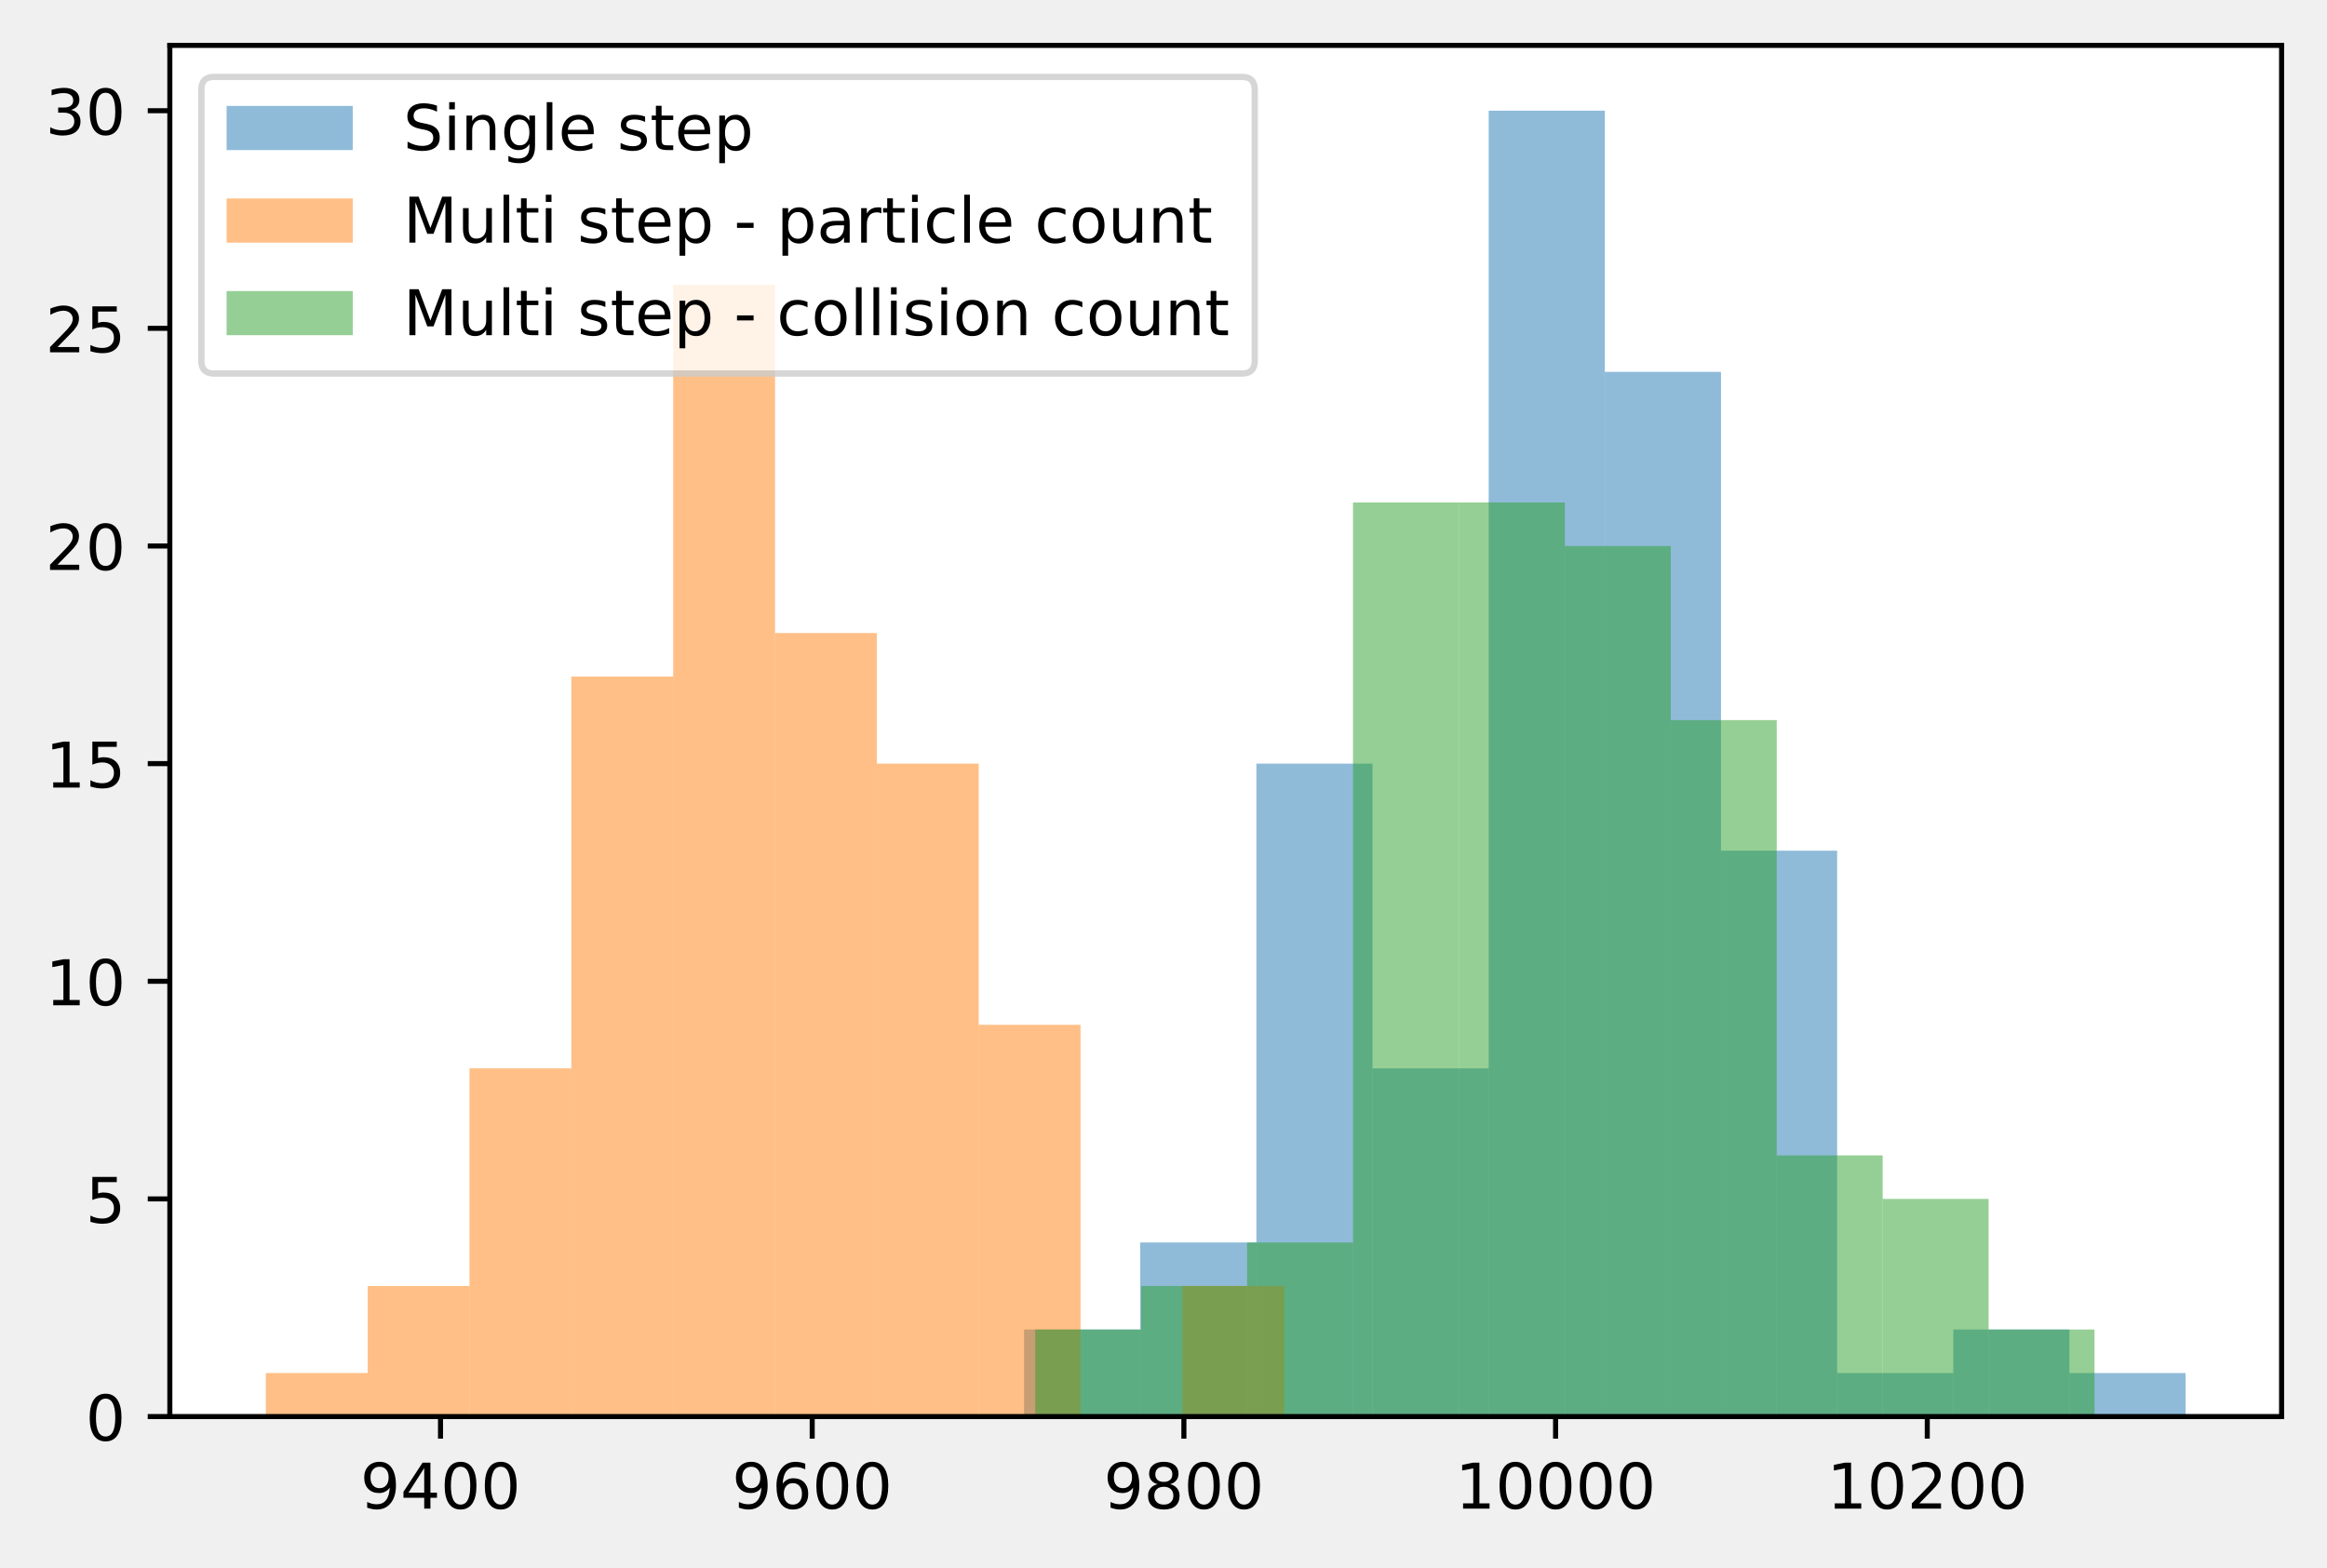
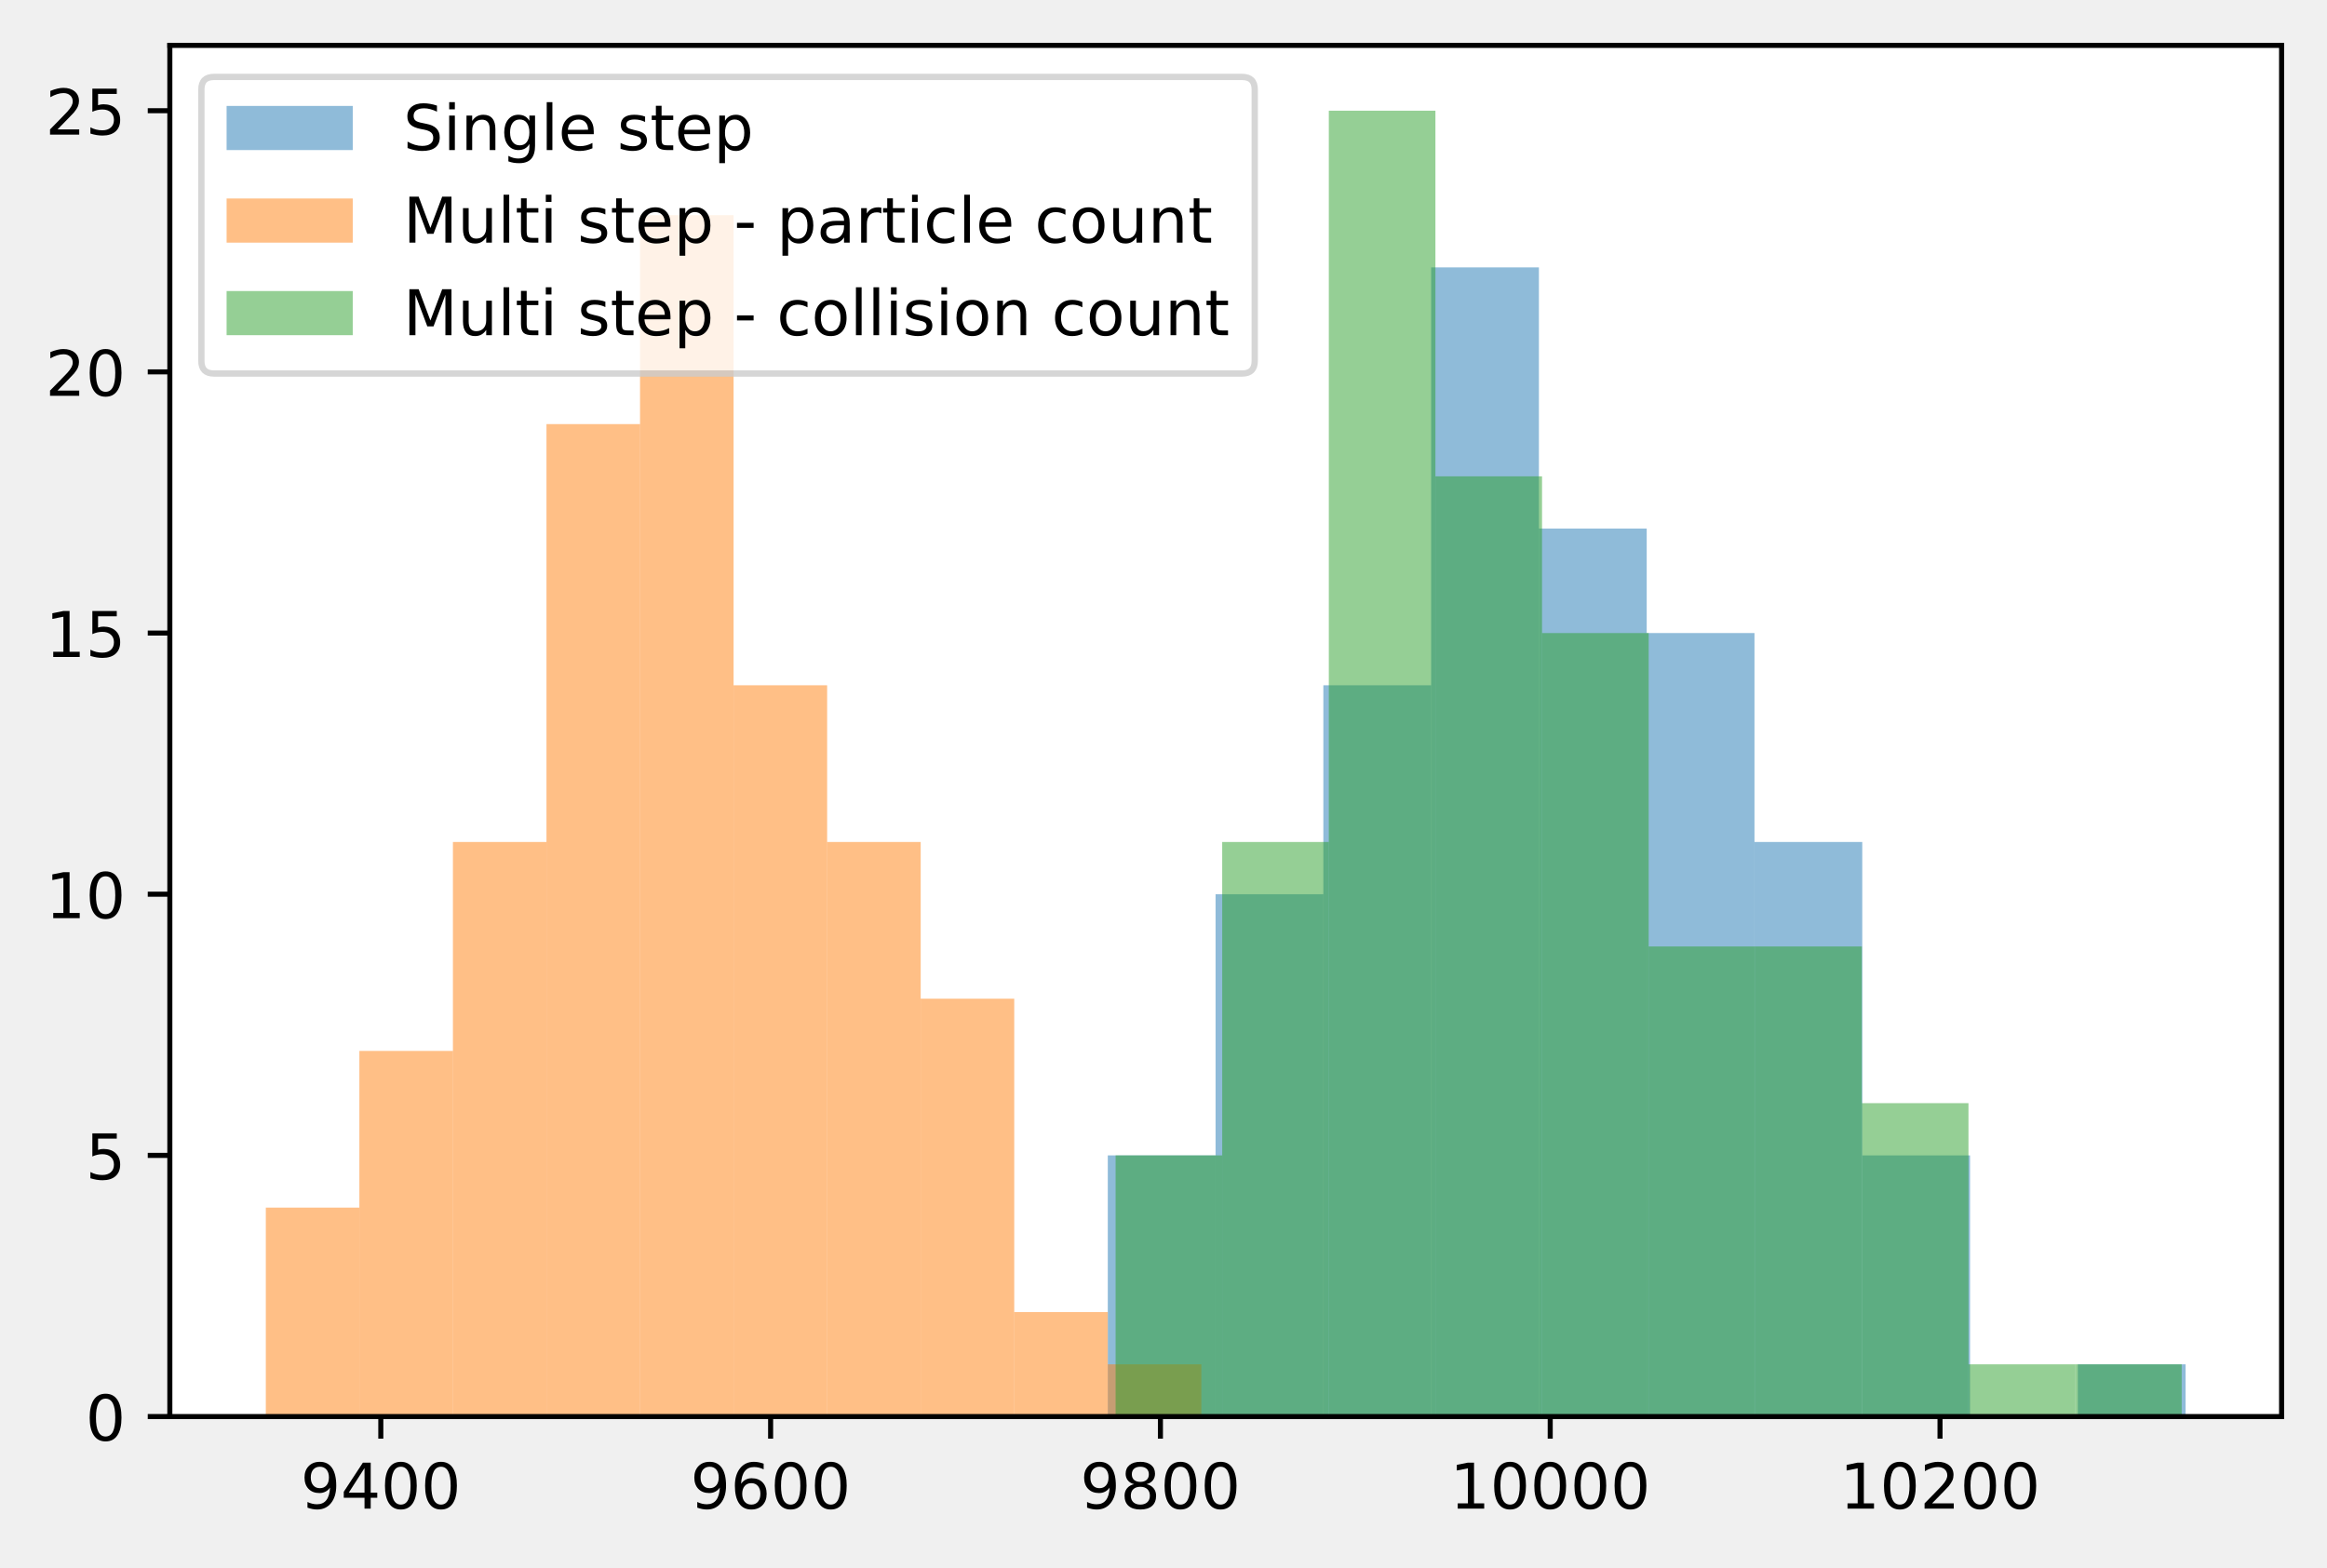
<svg xmlns="http://www.w3.org/2000/svg" xmlns:xlink="http://www.w3.org/1999/xlink" height="248.518pt" version="1.1" viewBox="0 0 368.925 248.518" width="368.925pt">
  <defs>
    <style type="text/css">

*{stroke-linecap:butt;stroke-linejoin:round;}

  </style>
  </defs>
  <g id="figure_1">
    <g id="patch_1">
      <path d="M -0 248.518   L 368.925 248.518   L 368.925 0   L -0 0   z  " style="fill:none;" />
    </g>
    <g id="axes_1">
      <g id="patch_2">
        <path d="M 26.925 224.64   L 361.725 224.64   L 361.725 7.2   L 26.925 7.2   z  " style="fill:#ffffff;" />
      </g>
      <g id="patch_3">
-         <path clip-path="url(#p0b5d4ca28a)" d="M 162.357 224.64   L 180.772 224.64   L 180.772 210.834   L 162.357 210.834   z  " style="fill:#1f77b4;opacity:0.5;" />
+         <path clip-path="url(#p680eda0d95)" d="M 175.631 224.64   L 192.718 224.64   L 192.718 183.223   L 175.631 183.223   z  " style="fill:#1f77b4;opacity:0.5;" />
      </g>
      <g id="patch_4">
-         <path clip-path="url(#p0b5d4ca28a)" d="M 180.772 224.64   L 199.187 224.64   L 199.187 197.029   L 180.772 197.029   z  " style="fill:#1f77b4;opacity:0.5;" />
+         <path clip-path="url(#p680eda0d95)" d="M 192.718 224.64   L 209.806 224.64   L 209.806 141.806   L 192.718 141.806   z  " style="fill:#1f77b4;opacity:0.5;" />
      </g>
      <g id="patch_5">
-         <path clip-path="url(#p0b5d4ca28a)" d="M 199.187 224.64   L 217.602 224.64   L 217.602 121.097   L 199.187 121.097   z  " style="fill:#1f77b4;opacity:0.5;" />
+         <path clip-path="url(#p680eda0d95)" d="M 209.806 224.64   L 226.893 224.64   L 226.893 108.672   L 209.806 108.672   z  " style="fill:#1f77b4;opacity:0.5;" />
      </g>
      <g id="patch_6">
-         <path clip-path="url(#p0b5d4ca28a)" d="M 217.602 224.64   L 236.017 224.64   L 236.017 169.417   L 217.602 169.417   z  " style="fill:#1f77b4;opacity:0.5;" />
+         <path clip-path="url(#p680eda0d95)" d="M 226.893 224.64   L 243.981 224.64   L 243.981 42.405   L 226.893 42.405   z  " style="fill:#1f77b4;opacity:0.5;" />
      </g>
      <g id="patch_7">
-         <path clip-path="url(#p0b5d4ca28a)" d="M 236.017 224.64   L 254.432 224.64   L 254.432 17.554   L 236.017 17.554   z  " style="fill:#1f77b4;opacity:0.5;" />
+         <path clip-path="url(#p680eda0d95)" d="M 243.981 224.64   L 261.069 224.64   L 261.069 83.822   L 243.981 83.822   z  " style="fill:#1f77b4;opacity:0.5;" />
      </g>
      <g id="patch_8">
-         <path clip-path="url(#p0b5d4ca28a)" d="M 254.432 224.64   L 272.847 224.64   L 272.847 58.971   L 254.432 58.971   z  " style="fill:#1f77b4;opacity:0.5;" />
+         <path clip-path="url(#p680eda0d95)" d="M 261.069 224.64   L 278.156 224.64   L 278.156 100.389   L 261.069 100.389   z  " style="fill:#1f77b4;opacity:0.5;" />
      </g>
      <g id="patch_9">
-         <path clip-path="url(#p0b5d4ca28a)" d="M 272.847 224.64   L 291.262 224.64   L 291.262 134.903   L 272.847 134.903   z  " style="fill:#1f77b4;opacity:0.5;" />
+         <path clip-path="url(#p680eda0d95)" d="M 278.156 224.64   L 295.244 224.64   L 295.244 133.522   L 278.156 133.522   z  " style="fill:#1f77b4;opacity:0.5;" />
      </g>
      <g id="patch_10">
-         <path clip-path="url(#p0b5d4ca28a)" d="M 291.262 224.64   L 309.677 224.64   L 309.677 217.737   L 291.262 217.737   z  " style="fill:#1f77b4;opacity:0.5;" />
+         <path clip-path="url(#p680eda0d95)" d="M 295.244 224.64   L 312.332 224.64   L 312.332 183.223   L 295.244 183.223   z  " style="fill:#1f77b4;opacity:0.5;" />
      </g>
      <g id="patch_11">
-         <path clip-path="url(#p0b5d4ca28a)" d="M 309.677 224.64   L 328.092 224.64   L 328.092 210.834   L 309.677 210.834   z  " style="fill:#1f77b4;opacity:0.5;" />
+         <path clip-path="url(#p680eda0d95)" d="M 312.332 224.64   L 329.419 224.64   L 329.419 224.64   L 312.332 224.64   z  " style="fill:#1f77b4;opacity:0.5;" />
      </g>
      <g id="patch_12">
-         <path clip-path="url(#p0b5d4ca28a)" d="M 328.092 224.64   L 346.507 224.64   L 346.507 217.737   L 328.092 217.737   z  " style="fill:#1f77b4;opacity:0.5;" />
+         <path clip-path="url(#p680eda0d95)" d="M 329.419 224.64   L 346.507 224.64   L 346.507 216.357   L 329.419 216.357   z  " style="fill:#1f77b4;opacity:0.5;" />
      </g>
      <g id="patch_13">
-         <path clip-path="url(#p0b5d4ca28a)" d="M 42.143 224.64   L 58.289 224.64   L 58.289 217.737   L 42.143 217.737   z  " style="fill:#ff7f0e;opacity:0.5;" />
+         <path clip-path="url(#p680eda0d95)" d="M 42.143 224.64   L 56.975 224.64   L 56.975 191.506   L 42.143 191.506   z  " style="fill:#ff7f0e;opacity:0.5;" />
      </g>
      <g id="patch_14">
-         <path clip-path="url(#p0b5d4ca28a)" d="M 58.289 224.64   L 74.436 224.64   L 74.436 203.931   L 58.289 203.931   z  " style="fill:#ff7f0e;opacity:0.5;" />
+         <path clip-path="url(#p680eda0d95)" d="M 56.975 224.64   L 71.807 224.64   L 71.807 166.656   L 56.975 166.656   z  " style="fill:#ff7f0e;opacity:0.5;" />
      </g>
      <g id="patch_15">
-         <path clip-path="url(#p0b5d4ca28a)" d="M 74.436 224.64   L 90.582 224.64   L 90.582 169.417   L 74.436 169.417   z  " style="fill:#ff7f0e;opacity:0.5;" />
+         <path clip-path="url(#p680eda0d95)" d="M 71.807 224.64   L 86.639 224.64   L 86.639 133.522   L 71.807 133.522   z  " style="fill:#ff7f0e;opacity:0.5;" />
      </g>
      <g id="patch_16">
-         <path clip-path="url(#p0b5d4ca28a)" d="M 90.582 224.64   L 106.728 224.64   L 106.728 107.291   L 90.582 107.291   z  " style="fill:#ff7f0e;opacity:0.5;" />
+         <path clip-path="url(#p680eda0d95)" d="M 86.639 224.64   L 101.471 224.64   L 101.471 67.255   L 86.639 67.255   z  " style="fill:#ff7f0e;opacity:0.5;" />
      </g>
      <g id="patch_17">
-         <path clip-path="url(#p0b5d4ca28a)" d="M 106.728 224.64   L 122.875 224.64   L 122.875 45.166   L 106.728 45.166   z  " style="fill:#ff7f0e;opacity:0.5;" />
+         <path clip-path="url(#p680eda0d95)" d="M 101.471 224.64   L 116.303 224.64   L 116.303 34.121   L 101.471 34.121   z  " style="fill:#ff7f0e;opacity:0.5;" />
      </g>
      <g id="patch_18">
-         <path clip-path="url(#p0b5d4ca28a)" d="M 122.875 224.64   L 139.021 224.64   L 139.021 100.389   L 122.875 100.389   z  " style="fill:#ff7f0e;opacity:0.5;" />
+         <path clip-path="url(#p680eda0d95)" d="M 116.303 224.64   L 131.135 224.64   L 131.135 108.672   L 116.303 108.672   z  " style="fill:#ff7f0e;opacity:0.5;" />
      </g>
      <g id="patch_19">
-         <path clip-path="url(#p0b5d4ca28a)" d="M 139.021 224.64   L 155.167 224.64   L 155.167 121.097   L 139.021 121.097   z  " style="fill:#ff7f0e;opacity:0.5;" />
+         <path clip-path="url(#p680eda0d95)" d="M 131.135 224.64   L 145.967 224.64   L 145.967 133.522   L 131.135 133.522   z  " style="fill:#ff7f0e;opacity:0.5;" />
      </g>
      <g id="patch_20">
-         <path clip-path="url(#p0b5d4ca28a)" d="M 155.167 224.64   L 171.314 224.64   L 171.314 162.514   L 155.167 162.514   z  " style="fill:#ff7f0e;opacity:0.5;" />
+         <path clip-path="url(#p680eda0d95)" d="M 145.967 224.64   L 160.799 224.64   L 160.799 158.373   L 145.967 158.373   z  " style="fill:#ff7f0e;opacity:0.5;" />
      </g>
      <g id="patch_21">
-         <path clip-path="url(#p0b5d4ca28a)" d="M 171.314 224.64   L 187.46 224.64   L 187.46 224.64   L 171.314 224.64   z  " style="fill:#ff7f0e;opacity:0.5;" />
+         <path clip-path="url(#p680eda0d95)" d="M 160.799 224.64   L 175.631 224.64   L 175.631 208.073   L 160.799 208.073   z  " style="fill:#ff7f0e;opacity:0.5;" />
      </g>
      <g id="patch_22">
-         <path clip-path="url(#p0b5d4ca28a)" d="M 187.46 224.64   L 203.606 224.64   L 203.606 203.931   L 187.46 203.931   z  " style="fill:#ff7f0e;opacity:0.5;" />
+         <path clip-path="url(#p680eda0d95)" d="M 175.631 224.64   L 190.463 224.64   L 190.463 216.357   L 175.631 216.357   z  " style="fill:#ff7f0e;opacity:0.5;" />
      </g>
      <g id="patch_23">
-         <path clip-path="url(#p0b5d4ca28a)" d="M 164.124 224.64   L 180.919 224.64   L 180.919 210.834   L 164.124 210.834   z  " style="fill:#2ca02c;opacity:0.5;" />
+         <path clip-path="url(#p680eda0d95)" d="M 176.867 224.64   L 193.769 224.64   L 193.769 183.223   L 176.867 183.223   z  " style="fill:#2ca02c;opacity:0.5;" />
      </g>
      <g id="patch_24">
-         <path clip-path="url(#p0b5d4ca28a)" d="M 180.919 224.64   L 197.713 224.64   L 197.713 203.931   L 180.919 203.931   z  " style="fill:#2ca02c;opacity:0.5;" />
+         <path clip-path="url(#p680eda0d95)" d="M 193.769 224.64   L 210.671 224.64   L 210.671 133.522   L 193.769 133.522   z  " style="fill:#2ca02c;opacity:0.5;" />
      </g>
      <g id="patch_25">
-         <path clip-path="url(#p0b5d4ca28a)" d="M 197.713 224.64   L 214.508 224.64   L 214.508 197.029   L 197.713 197.029   z  " style="fill:#2ca02c;opacity:0.5;" />
+         <path clip-path="url(#p680eda0d95)" d="M 210.671 224.64   L 227.573 224.64   L 227.573 17.554   L 210.671 17.554   z  " style="fill:#2ca02c;opacity:0.5;" />
      </g>
      <g id="patch_26">
-         <path clip-path="url(#p0b5d4ca28a)" d="M 214.508 224.64   L 231.302 224.64   L 231.302 79.68   L 214.508 79.68   z  " style="fill:#2ca02c;opacity:0.5;" />
+         <path clip-path="url(#p680eda0d95)" d="M 227.573 224.64   L 244.475 224.64   L 244.475 75.538   L 227.573 75.538   z  " style="fill:#2ca02c;opacity:0.5;" />
      </g>
      <g id="patch_27">
-         <path clip-path="url(#p0b5d4ca28a)" d="M 231.302 224.64   L 248.097 224.64   L 248.097 79.68   L 231.302 79.68   z  " style="fill:#2ca02c;opacity:0.5;" />
+         <path clip-path="url(#p680eda0d95)" d="M 244.475 224.64   L 261.378 224.64   L 261.378 100.389   L 244.475 100.389   z  " style="fill:#2ca02c;opacity:0.5;" />
      </g>
      <g id="patch_28">
-         <path clip-path="url(#p0b5d4ca28a)" d="M 248.097 224.64   L 264.891 224.64   L 264.891 86.583   L 248.097 86.583   z  " style="fill:#2ca02c;opacity:0.5;" />
+         <path clip-path="url(#p680eda0d95)" d="M 261.378 224.64   L 278.28 224.64   L 278.28 150.089   L 261.378 150.089   z  " style="fill:#2ca02c;opacity:0.5;" />
      </g>
      <g id="patch_29">
-         <path clip-path="url(#p0b5d4ca28a)" d="M 264.891 224.64   L 281.686 224.64   L 281.686 114.194   L 264.891 114.194   z  " style="fill:#2ca02c;opacity:0.5;" />
+         <path clip-path="url(#p680eda0d95)" d="M 278.28 224.64   L 295.182 224.64   L 295.182 150.089   L 278.28 150.089   z  " style="fill:#2ca02c;opacity:0.5;" />
      </g>
      <g id="patch_30">
-         <path clip-path="url(#p0b5d4ca28a)" d="M 281.686 224.64   L 298.48 224.64   L 298.48 183.223   L 281.686 183.223   z  " style="fill:#2ca02c;opacity:0.5;" />
+         <path clip-path="url(#p680eda0d95)" d="M 295.182 224.64   L 312.084 224.64   L 312.084 174.939   L 295.182 174.939   z  " style="fill:#2ca02c;opacity:0.5;" />
      </g>
      <g id="patch_31">
-         <path clip-path="url(#p0b5d4ca28a)" d="M 298.48 224.64   L 315.275 224.64   L 315.275 190.126   L 298.48 190.126   z  " style="fill:#2ca02c;opacity:0.5;" />
+         <path clip-path="url(#p680eda0d95)" d="M 312.084 224.64   L 328.987 224.64   L 328.987 216.357   L 312.084 216.357   z  " style="fill:#2ca02c;opacity:0.5;" />
      </g>
      <g id="patch_32">
-         <path clip-path="url(#p0b5d4ca28a)" d="M 315.275 224.64   L 332.069 224.64   L 332.069 210.834   L 315.275 210.834   z  " style="fill:#2ca02c;opacity:0.5;" />
+         <path clip-path="url(#p680eda0d95)" d="M 328.987 224.64   L 345.889 224.64   L 345.889 216.357   L 328.987 216.357   z  " style="fill:#2ca02c;opacity:0.5;" />
      </g>
      <g id="matplotlib.axis_1">
        <g id="xtick_1">
          <g id="line2d_1">
            <defs>
-               <path d="M 0 0   L 0 3.5   " id="m36647f8cb8" style="stroke:#000000;stroke-width:0.8;" />
-             </defs>
-             <g>
-               <use style="stroke:#000000;stroke-width:0.8;" x="69.839" xlink:href="#m36647f8cb8" y="224.64" />
+               <path d="M 0 0   L 0 3.5   " id="m972480be37" style="stroke:#000000;stroke-width:0.8;" />
+             </defs>
+             <g>
+               <use style="stroke:#000000;stroke-width:0.8;" x="60.374" xlink:href="#m972480be37" y="224.64" />
            </g>
          </g>
          <g id="text_1">
            <defs>
              <path d="M 10.984 1.516   L 10.984 10.5   Q 14.703 8.734 18.5 7.812   Q 22.312 6.891 25.984 6.891   Q 35.75 6.891 40.891 13.453   Q 46.047 20.016 46.781 33.406   Q 43.953 29.203 39.594 26.953   Q 35.25 24.703 29.984 24.703   Q 19.047 24.703 12.672 31.312   Q 6.297 37.938 6.297 49.422   Q 6.297 60.641 12.938 67.422   Q 19.578 74.219 30.609 74.219   Q 43.266 74.219 49.922 64.516   Q 56.594 54.828 56.594 36.375   Q 56.594 19.141 48.406 8.859   Q 40.234 -1.422 26.422 -1.422   Q 22.703 -1.422 18.891 -0.688   Q 15.094 0.047 10.984 1.516   z  M 30.609 32.422   Q 37.25 32.422 41.125 36.953   Q 45.016 41.5 45.016 49.422   Q 45.016 57.281 41.125 61.844   Q 37.25 66.406 30.609 66.406   Q 23.969 66.406 20.094 61.844   Q 16.219 57.281 16.219 49.422   Q 16.219 41.5 20.094 36.953   Q 23.969 32.422 30.609 32.422   z  " id="DejaVuSans-57" />
              <path d="M 37.797 64.312   L 12.891 25.391   L 37.797 25.391   z  M 35.203 72.906   L 47.609 72.906   L 47.609 25.391   L 58.016 25.391   L 58.016 17.188   L 47.609 17.188   L 47.609 0   L 37.797 0   L 37.797 17.188   L 4.891 17.188   L 4.891 26.703   z  " id="DejaVuSans-52" />
              <path d="M 31.781 66.406   Q 24.172 66.406 20.328 58.906   Q 16.5 51.422 16.5 36.375   Q 16.5 21.391 20.328 13.891   Q 24.172 6.391 31.781 6.391   Q 39.453 6.391 43.281 13.891   Q 47.125 21.391 47.125 36.375   Q 47.125 51.422 43.281 58.906   Q 39.453 66.406 31.781 66.406   z  M 31.781 74.219   Q 44.047 74.219 50.516 64.516   Q 56.984 54.828 56.984 36.375   Q 56.984 17.969 50.516 8.266   Q 44.047 -1.422 31.781 -1.422   Q 19.531 -1.422 13.062 8.266   Q 6.594 17.969 6.594 36.375   Q 6.594 54.828 13.062 64.516   Q 19.531 74.219 31.781 74.219   z  " id="DejaVuSans-48" />
            </defs>
-             <g transform="translate(57.11439 239.2384)scale(0.1 -0.1)">
+             <g transform="translate(47.6491 239.2384)scale(0.1 -0.1)">
              <use xlink:href="#DejaVuSans-57" />
              <use x="63.623" xlink:href="#DejaVuSans-52" />
              <use x="127.246" xlink:href="#DejaVuSans-48" />
              <use x="190.869" xlink:href="#DejaVuSans-48" />
            </g>
          </g>
        </g>
        <g id="xtick_2">
          <g id="line2d_2">
            <g>
-               <use style="stroke:#000000;stroke-width:0.8;" x="128.767" xlink:href="#m36647f8cb8" y="224.64" />
+               <use style="stroke:#000000;stroke-width:0.8;" x="122.174" xlink:href="#m972480be37" y="224.64" />
            </g>
          </g>
          <g id="text_2">
            <defs>
              <path d="M 33.016 40.375   Q 26.375 40.375 22.484 35.828   Q 18.609 31.297 18.609 23.391   Q 18.609 15.531 22.484 10.953   Q 26.375 6.391 33.016 6.391   Q 39.656 6.391 43.531 10.953   Q 47.406 15.531 47.406 23.391   Q 47.406 31.297 43.531 35.828   Q 39.656 40.375 33.016 40.375   z  M 52.594 71.297   L 52.594 62.312   Q 48.875 64.062 45.094 64.984   Q 41.312 65.922 37.594 65.922   Q 27.828 65.922 22.672 59.328   Q 17.531 52.734 16.797 39.406   Q 19.672 43.656 24.016 45.922   Q 28.375 48.188 33.594 48.188   Q 44.578 48.188 50.953 41.516   Q 57.328 34.859 57.328 23.391   Q 57.328 12.156 50.688 5.359   Q 44.047 -1.422 33.016 -1.422   Q 20.359 -1.422 13.672 8.266   Q 6.984 17.969 6.984 36.375   Q 6.984 53.656 15.188 63.938   Q 23.391 74.219 37.203 74.219   Q 40.922 74.219 44.703 73.484   Q 48.484 72.75 52.594 71.297   z  " id="DejaVuSans-54" />
            </defs>
-             <g transform="translate(116.0425 239.2384)scale(0.1 -0.1)">
+             <g transform="translate(109.4488 239.2384)scale(0.1 -0.1)">
              <use xlink:href="#DejaVuSans-57" />
              <use x="63.623" xlink:href="#DejaVuSans-54" />
              <use x="127.246" xlink:href="#DejaVuSans-48" />
              <use x="190.869" xlink:href="#DejaVuSans-48" />
            </g>
          </g>
        </g>
        <g id="xtick_3">
          <g id="line2d_3">
            <g>
-               <use style="stroke:#000000;stroke-width:0.8;" x="187.696" xlink:href="#m36647f8cb8" y="224.64" />
+               <use style="stroke:#000000;stroke-width:0.8;" x="183.974" xlink:href="#m972480be37" y="224.64" />
            </g>
          </g>
          <g id="text_3">
            <defs>
              <path d="M 31.781 34.625   Q 24.75 34.625 20.719 30.859   Q 16.703 27.094 16.703 20.516   Q 16.703 13.922 20.719 10.156   Q 24.75 6.391 31.781 6.391   Q 38.812 6.391 42.859 10.172   Q 46.922 13.969 46.922 20.516   Q 46.922 27.094 42.891 30.859   Q 38.875 34.625 31.781 34.625   z  M 21.922 38.812   Q 15.578 40.375 12.031 44.719   Q 8.5 49.078 8.5 55.328   Q 8.5 64.062 14.719 69.141   Q 20.953 74.219 31.781 74.219   Q 42.672 74.219 48.875 69.141   Q 55.078 64.062 55.078 55.328   Q 55.078 49.078 51.531 44.719   Q 48 40.375 41.703 38.812   Q 48.828 37.156 52.797 32.312   Q 56.781 27.484 56.781 20.516   Q 56.781 9.906 50.312 4.234   Q 43.844 -1.422 31.781 -1.422   Q 19.734 -1.422 13.25 4.234   Q 6.781 9.906 6.781 20.516   Q 6.781 27.484 10.781 32.312   Q 14.797 37.156 21.922 38.812   z  M 18.312 54.391   Q 18.312 48.734 21.844 45.562   Q 25.391 42.391 31.781 42.391   Q 38.141 42.391 41.719 45.562   Q 45.312 48.734 45.312 54.391   Q 45.312 60.062 41.719 63.234   Q 38.141 66.406 31.781 66.406   Q 25.391 66.406 21.844 63.234   Q 18.312 60.062 18.312 54.391   z  " id="DejaVuSans-56" />
            </defs>
-             <g transform="translate(174.9706 239.2384)scale(0.1 -0.1)">
+             <g transform="translate(171.2485 239.2384)scale(0.1 -0.1)">
              <use xlink:href="#DejaVuSans-57" />
              <use x="63.623" xlink:href="#DejaVuSans-56" />
              <use x="127.246" xlink:href="#DejaVuSans-48" />
              <use x="190.869" xlink:href="#DejaVuSans-48" />
            </g>
          </g>
        </g>
        <g id="xtick_4">
          <g id="line2d_4">
            <g>
-               <use style="stroke:#000000;stroke-width:0.8;" x="246.624" xlink:href="#m36647f8cb8" y="224.64" />
+               <use style="stroke:#000000;stroke-width:0.8;" x="245.773" xlink:href="#m972480be37" y="224.64" />
            </g>
          </g>
          <g id="text_4">
            <defs>
              <path d="M 12.406 8.297   L 28.516 8.297   L 28.516 63.922   L 10.984 60.406   L 10.984 69.391   L 28.422 72.906   L 38.281 72.906   L 38.281 8.297   L 54.391 8.297   L 54.391 0   L 12.406 0   z  " id="DejaVuSans-49" />
            </defs>
-             <g transform="translate(230.7174 239.2384)scale(0.1 -0.1)">
+             <g transform="translate(229.867 239.2384)scale(0.1 -0.1)">
              <use xlink:href="#DejaVuSans-49" />
              <use x="63.623" xlink:href="#DejaVuSans-48" />
              <use x="127.246" xlink:href="#DejaVuSans-48" />
              <use x="190.869" xlink:href="#DejaVuSans-48" />
              <use x="254.492" xlink:href="#DejaVuSans-48" />
            </g>
          </g>
        </g>
        <g id="xtick_5">
          <g id="line2d_5">
            <g>
-               <use style="stroke:#000000;stroke-width:0.8;" x="305.552" xlink:href="#m36647f8cb8" y="224.64" />
+               <use style="stroke:#000000;stroke-width:0.8;" x="307.573" xlink:href="#m972480be37" y="224.64" />
            </g>
          </g>
          <g id="text_5">
            <defs>
              <path d="M 19.188 8.297   L 53.609 8.297   L 53.609 0   L 7.328 0   L 7.328 8.297   Q 12.938 14.109 22.625 23.891   Q 32.328 33.688 34.812 36.531   Q 39.547 41.844 41.422 45.531   Q 43.312 49.219 43.312 52.781   Q 43.312 58.594 39.234 62.25   Q 35.156 65.922 28.609 65.922   Q 23.969 65.922 18.812 64.312   Q 13.672 62.703 7.812 59.422   L 7.812 69.391   Q 13.766 71.781 18.938 73   Q 24.125 74.219 28.422 74.219   Q 39.75 74.219 46.484 68.547   Q 53.219 62.891 53.219 53.422   Q 53.219 48.922 51.531 44.891   Q 49.859 40.875 45.406 35.406   Q 44.188 33.984 37.641 27.219   Q 31.109 20.453 19.188 8.297   z  " id="DejaVuSans-50" />
            </defs>
-             <g transform="translate(289.6455 239.2384)scale(0.1 -0.1)">
+             <g transform="translate(291.6667 239.2384)scale(0.1 -0.1)">
              <use xlink:href="#DejaVuSans-49" />
              <use x="63.623" xlink:href="#DejaVuSans-48" />
              <use x="127.246" xlink:href="#DejaVuSans-50" />
              <use x="190.869" xlink:href="#DejaVuSans-48" />
              <use x="254.492" xlink:href="#DejaVuSans-48" />
            </g>
          </g>
        </g>
      </g>
      <g id="matplotlib.axis_2">
        <g id="ytick_1">
          <g id="line2d_6">
            <defs>
-               <path d="M 0 0   L -3.5 0   " id="m8343383eb2" style="stroke:#000000;stroke-width:0.8;" />
-             </defs>
-             <g>
-               <use style="stroke:#000000;stroke-width:0.8;" x="26.925" xlink:href="#m8343383eb2" y="224.64" />
+               <path d="M 0 0   L -3.5 0   " id="m383f3bf925" style="stroke:#000000;stroke-width:0.8;" />
+             </defs>
+             <g>
+               <use style="stroke:#000000;stroke-width:0.8;" x="26.925" xlink:href="#m383f3bf925" y="224.64" />
            </g>
          </g>
          <g id="text_6">
            <g transform="translate(13.5625 228.4392)scale(0.1 -0.1)">
              <use xlink:href="#DejaVuSans-48" />
            </g>
          </g>
        </g>
        <g id="ytick_2">
          <g id="line2d_7">
            <g>
-               <use style="stroke:#000000;stroke-width:0.8;" x="26.925" xlink:href="#m8343383eb2" y="190.126" />
+               <use style="stroke:#000000;stroke-width:0.8;" x="26.925" xlink:href="#m383f3bf925" y="183.223" />
            </g>
          </g>
          <g id="text_7">
            <defs>
              <path d="M 10.797 72.906   L 49.516 72.906   L 49.516 64.594   L 19.828 64.594   L 19.828 46.734   Q 21.969 47.469 24.109 47.828   Q 26.266 48.188 28.422 48.188   Q 40.625 48.188 47.75 41.5   Q 54.891 34.812 54.891 23.391   Q 54.891 11.625 47.562 5.094   Q 40.234 -1.422 26.906 -1.422   Q 22.312 -1.422 17.547 -0.641   Q 12.797 0.141 7.719 1.703   L 7.719 11.625   Q 12.109 9.234 16.797 8.062   Q 21.484 6.891 26.703 6.891   Q 35.156 6.891 40.078 11.328   Q 45.016 15.766 45.016 23.391   Q 45.016 31 40.078 35.438   Q 35.156 39.891 26.703 39.891   Q 22.75 39.891 18.812 39.016   Q 14.891 38.141 10.797 36.281   z  " id="DejaVuSans-53" />
            </defs>
-             <g transform="translate(13.5625 193.9249)scale(0.1 -0.1)">
+             <g transform="translate(13.5625 187.0221)scale(0.1 -0.1)">
              <use xlink:href="#DejaVuSans-53" />
            </g>
          </g>
        </g>
        <g id="ytick_3">
          <g id="line2d_8">
            <g>
-               <use style="stroke:#000000;stroke-width:0.8;" x="26.925" xlink:href="#m8343383eb2" y="155.611" />
+               <use style="stroke:#000000;stroke-width:0.8;" x="26.925" xlink:href="#m383f3bf925" y="141.806" />
            </g>
          </g>
          <g id="text_8">
-             <g transform="translate(7.2 159.4106)scale(0.1 -0.1)">
+             <g transform="translate(7.2 145.6049)scale(0.1 -0.1)">
              <use xlink:href="#DejaVuSans-49" />
              <use x="63.623" xlink:href="#DejaVuSans-48" />
            </g>
          </g>
        </g>
        <g id="ytick_4">
          <g id="line2d_9">
            <g>
-               <use style="stroke:#000000;stroke-width:0.8;" x="26.925" xlink:href="#m8343383eb2" y="121.097" />
+               <use style="stroke:#000000;stroke-width:0.8;" x="26.925" xlink:href="#m383f3bf925" y="100.389" />
            </g>
          </g>
          <g id="text_9">
-             <g transform="translate(7.2 124.8964)scale(0.1 -0.1)">
+             <g transform="translate(7.2 104.1878)scale(0.1 -0.1)">
              <use xlink:href="#DejaVuSans-49" />
              <use x="63.623" xlink:href="#DejaVuSans-53" />
            </g>
          </g>
        </g>
        <g id="ytick_5">
          <g id="line2d_10">
            <g>
-               <use style="stroke:#000000;stroke-width:0.8;" x="26.925" xlink:href="#m8343383eb2" y="86.583" />
+               <use style="stroke:#000000;stroke-width:0.8;" x="26.925" xlink:href="#m383f3bf925" y="58.971" />
            </g>
          </g>
          <g id="text_10">
-             <g transform="translate(7.2 90.38208)scale(0.1 -0.1)">
+             <g transform="translate(7.2 62.77065)scale(0.1 -0.1)">
              <use xlink:href="#DejaVuSans-50" />
              <use x="63.623" xlink:href="#DejaVuSans-48" />
            </g>
          </g>
        </g>
        <g id="ytick_6">
          <g id="line2d_11">
            <g>
-               <use style="stroke:#000000;stroke-width:0.8;" x="26.925" xlink:href="#m8343383eb2" y="52.069" />
+               <use style="stroke:#000000;stroke-width:0.8;" x="26.925" xlink:href="#m383f3bf925" y="17.554" />
            </g>
          </g>
          <g id="text_11">
-             <g transform="translate(7.2 55.86779)scale(0.1 -0.1)">
+             <g transform="translate(7.2 21.3535)scale(0.1 -0.1)">
              <use xlink:href="#DejaVuSans-50" />
              <use x="63.623" xlink:href="#DejaVuSans-53" />
-             </g>
-           </g>
-         </g>
-         <g id="ytick_7">
-           <g id="line2d_12">
-             <g>
-               <use style="stroke:#000000;stroke-width:0.8;" x="26.925" xlink:href="#m8343383eb2" y="17.554" />
-             </g>
-           </g>
-           <g id="text_12">
-             <defs>
-               <path d="M 40.578 39.312   Q 47.656 37.797 51.625 33   Q 55.609 28.219 55.609 21.188   Q 55.609 10.406 48.188 4.484   Q 40.766 -1.422 27.094 -1.422   Q 22.516 -1.422 17.656 -0.516   Q 12.797 0.391 7.625 2.203   L 7.625 11.719   Q 11.719 9.328 16.594 8.109   Q 21.484 6.891 26.812 6.891   Q 36.078 6.891 40.938 10.547   Q 45.797 14.203 45.797 21.188   Q 45.797 27.641 41.281 31.266   Q 36.766 34.906 28.719 34.906   L 20.219 34.906   L 20.219 43.016   L 29.109 43.016   Q 36.375 43.016 40.234 45.922   Q 44.094 48.828 44.094 54.297   Q 44.094 59.906 40.109 62.906   Q 36.141 65.922 28.719 65.922   Q 24.656 65.922 20.016 65.031   Q 15.375 64.156 9.812 62.312   L 9.812 71.094   Q 15.438 72.656 20.344 73.438   Q 25.25 74.219 29.594 74.219   Q 40.828 74.219 47.359 69.109   Q 53.906 64.016 53.906 55.328   Q 53.906 49.266 50.438 45.094   Q 46.969 40.922 40.578 39.312   z  " id="DejaVuSans-51" />
-             </defs>
-             <g transform="translate(7.2 21.3535)scale(0.1 -0.1)">
-               <use xlink:href="#DejaVuSans-51" />
-               <use x="63.623" xlink:href="#DejaVuSans-48" />
            </g>
          </g>
        </g>
      </g>
      <g id="patch_33">
        <path d="M 26.925 224.64   L 26.925 7.2   " style="fill:none;stroke:#000000;stroke-linecap:square;stroke-linejoin:miter;stroke-width:0.8;" />
      </g>
      <g id="patch_34">
        <path d="M 361.725 224.64   L 361.725 7.2   " style="fill:none;stroke:#000000;stroke-linecap:square;stroke-linejoin:miter;stroke-width:0.8;" />
      </g>
      <g id="patch_35">
        <path d="M 26.925 224.64   L 361.725 224.64   " style="fill:none;stroke:#000000;stroke-linecap:square;stroke-linejoin:miter;stroke-width:0.8;" />
      </g>
      <g id="patch_36">
        <path d="M 26.925 7.2   L 361.725 7.2   " style="fill:none;stroke:#000000;stroke-linecap:square;stroke-linejoin:miter;stroke-width:0.8;" />
      </g>
      <g id="legend_1">
        <g id="patch_37">
          <path d="M 33.925 59.234   L 196.927 59.234   Q 198.927 59.234 198.927 57.234   L 198.927 14.2   Q 198.927 12.2 196.927 12.2   L 33.925 12.2   Q 31.925 12.2 31.925 14.2   L 31.925 57.234   Q 31.925 59.234 33.925 59.234   z  " style="fill:#ffffff;opacity:0.8;stroke:#cccccc;stroke-linejoin:miter;" />
        </g>
        <g id="patch_38">
          <path d="M 35.925 23.798   L 55.925 23.798   L 55.925 16.798   L 35.925 16.798   z  " style="fill:#1f77b4;opacity:0.5;" />
        </g>
-         <g id="text_13">
+         <g id="text_12">
          <defs>
            <path d="M 53.516 70.516   L 53.516 60.891   Q 47.906 63.578 42.922 64.891   Q 37.938 66.219 33.297 66.219   Q 25.25 66.219 20.875 63.094   Q 16.5 59.969 16.5 54.203   Q 16.5 49.359 19.406 46.891   Q 22.312 44.438 30.422 42.922   L 36.375 41.703   Q 47.406 39.594 52.656 34.297   Q 57.906 29 57.906 20.125   Q 57.906 9.516 50.797 4.047   Q 43.703 -1.422 29.984 -1.422   Q 24.812 -1.422 18.969 -0.25   Q 13.141 0.922 6.891 3.219   L 6.891 13.375   Q 12.891 10.016 18.656 8.297   Q 24.422 6.594 29.984 6.594   Q 38.422 6.594 43.016 9.906   Q 47.609 13.234 47.609 19.391   Q 47.609 24.75 44.312 27.781   Q 41.016 30.812 33.5 32.328   L 27.484 33.5   Q 16.453 35.688 11.516 40.375   Q 6.594 45.062 6.594 53.422   Q 6.594 63.094 13.406 68.656   Q 20.219 74.219 32.172 74.219   Q 37.312 74.219 42.625 73.281   Q 47.953 72.359 53.516 70.516   z  " id="DejaVuSans-83" />
            <path d="M 9.422 54.688   L 18.406 54.688   L 18.406 0   L 9.422 0   z  M 9.422 75.984   L 18.406 75.984   L 18.406 64.594   L 9.422 64.594   z  " id="DejaVuSans-105" />
            <path d="M 54.891 33.016   L 54.891 0   L 45.906 0   L 45.906 32.719   Q 45.906 40.484 42.875 44.328   Q 39.844 48.188 33.797 48.188   Q 26.516 48.188 22.312 43.547   Q 18.109 38.922 18.109 30.906   L 18.109 0   L 9.078 0   L 9.078 54.688   L 18.109 54.688   L 18.109 46.188   Q 21.344 51.125 25.703 53.562   Q 30.078 56 35.797 56   Q 45.219 56 50.047 50.172   Q 54.891 44.344 54.891 33.016   z  " id="DejaVuSans-110" />
            <path d="M 45.406 27.984   Q 45.406 37.75 41.375 43.109   Q 37.359 48.484 30.078 48.484   Q 22.859 48.484 18.828 43.109   Q 14.797 37.75 14.797 27.984   Q 14.797 18.266 18.828 12.891   Q 22.859 7.516 30.078 7.516   Q 37.359 7.516 41.375 12.891   Q 45.406 18.266 45.406 27.984   z  M 54.391 6.781   Q 54.391 -7.172 48.188 -13.984   Q 42 -20.797 29.203 -20.797   Q 24.469 -20.797 20.266 -20.094   Q 16.062 -19.391 12.109 -17.922   L 12.109 -9.188   Q 16.062 -11.328 19.922 -12.344   Q 23.781 -13.375 27.781 -13.375   Q 36.625 -13.375 41.016 -8.766   Q 45.406 -4.156 45.406 5.172   L 45.406 9.625   Q 42.625 4.781 38.281 2.391   Q 33.938 0 27.875 0   Q 17.828 0 11.672 7.656   Q 5.516 15.328 5.516 27.984   Q 5.516 40.672 11.672 48.328   Q 17.828 56 27.875 56   Q 33.938 56 38.281 53.609   Q 42.625 51.219 45.406 46.391   L 45.406 54.688   L 54.391 54.688   z  " id="DejaVuSans-103" />
            <path d="M 9.422 75.984   L 18.406 75.984   L 18.406 0   L 9.422 0   z  " id="DejaVuSans-108" />
            <path d="M 56.203 29.594   L 56.203 25.203   L 14.891 25.203   Q 15.484 15.922 20.484 11.062   Q 25.484 6.203 34.422 6.203   Q 39.594 6.203 44.453 7.469   Q 49.312 8.734 54.109 11.281   L 54.109 2.781   Q 49.266 0.734 44.188 -0.344   Q 39.109 -1.422 33.891 -1.422   Q 20.797 -1.422 13.156 6.188   Q 5.516 13.812 5.516 26.812   Q 5.516 40.234 12.766 48.109   Q 20.016 56 32.328 56   Q 43.359 56 49.781 48.891   Q 56.203 41.797 56.203 29.594   z  M 47.219 32.234   Q 47.125 39.594 43.094 43.984   Q 39.062 48.391 32.422 48.391   Q 24.906 48.391 20.391 44.141   Q 15.875 39.891 15.188 32.172   z  " id="DejaVuSans-101" />
            <path id="DejaVuSans-32" />
            <path d="M 44.281 53.078   L 44.281 44.578   Q 40.484 46.531 36.375 47.5   Q 32.281 48.484 27.875 48.484   Q 21.188 48.484 17.844 46.438   Q 14.5 44.391 14.5 40.281   Q 14.5 37.156 16.891 35.375   Q 19.281 33.594 26.516 31.984   L 29.594 31.297   Q 39.156 29.25 43.188 25.516   Q 47.219 21.781 47.219 15.094   Q 47.219 7.469 41.188 3.016   Q 35.156 -1.422 24.609 -1.422   Q 20.219 -1.422 15.453 -0.562   Q 10.688 0.297 5.422 2   L 5.422 11.281   Q 10.406 8.688 15.234 7.391   Q 20.062 6.109 24.812 6.109   Q 31.156 6.109 34.562 8.281   Q 37.984 10.453 37.984 14.406   Q 37.984 18.062 35.516 20.016   Q 33.062 21.969 24.703 23.781   L 21.578 24.516   Q 13.234 26.266 9.516 29.906   Q 5.812 33.547 5.812 39.891   Q 5.812 47.609 11.281 51.797   Q 16.75 56 26.812 56   Q 31.781 56 36.172 55.266   Q 40.578 54.547 44.281 53.078   z  " id="DejaVuSans-115" />
            <path d="M 18.312 70.219   L 18.312 54.688   L 36.812 54.688   L 36.812 47.703   L 18.312 47.703   L 18.312 18.016   Q 18.312 11.328 20.141 9.422   Q 21.969 7.516 27.594 7.516   L 36.812 7.516   L 36.812 0   L 27.594 0   Q 17.188 0 13.234 3.875   Q 9.281 7.766 9.281 18.016   L 9.281 47.703   L 2.688 47.703   L 2.688 54.688   L 9.281 54.688   L 9.281 70.219   z  " id="DejaVuSans-116" />
            <path d="M 18.109 8.203   L 18.109 -20.797   L 9.078 -20.797   L 9.078 54.688   L 18.109 54.688   L 18.109 46.391   Q 20.953 51.266 25.266 53.625   Q 29.594 56 35.594 56   Q 45.562 56 51.781 48.094   Q 58.016 40.188 58.016 27.297   Q 58.016 14.406 51.781 6.484   Q 45.562 -1.422 35.594 -1.422   Q 29.594 -1.422 25.266 0.953   Q 20.953 3.328 18.109 8.203   z  M 48.688 27.297   Q 48.688 37.203 44.609 42.844   Q 40.531 48.484 33.406 48.484   Q 26.266 48.484 22.188 42.844   Q 18.109 37.203 18.109 27.297   Q 18.109 17.391 22.188 11.75   Q 26.266 6.109 33.406 6.109   Q 40.531 6.109 44.609 11.75   Q 48.688 17.391 48.688 27.297   z  " id="DejaVuSans-112" />
          </defs>
          <g transform="translate(63.925 23.79844)scale(0.1 -0.1)">
            <use xlink:href="#DejaVuSans-83" />
            <use x="63.477" xlink:href="#DejaVuSans-105" />
            <use x="91.26" xlink:href="#DejaVuSans-110" />
            <use x="154.639" xlink:href="#DejaVuSans-103" />
            <use x="218.115" xlink:href="#DejaVuSans-108" />
            <use x="245.898" xlink:href="#DejaVuSans-101" />
            <use x="307.422" xlink:href="#DejaVuSans-32" />
            <use x="339.209" xlink:href="#DejaVuSans-115" />
            <use x="391.309" xlink:href="#DejaVuSans-116" />
            <use x="430.518" xlink:href="#DejaVuSans-101" />
            <use x="492.041" xlink:href="#DejaVuSans-112" />
          </g>
        </g>
        <g id="patch_39">
          <path d="M 35.925 38.477   L 55.925 38.477   L 55.925 31.477   L 35.925 31.477   z  " style="fill:#ff7f0e;opacity:0.5;" />
        </g>
-         <g id="text_14">
+         <g id="text_13">
          <defs>
            <path d="M 9.812 72.906   L 24.516 72.906   L 43.109 23.297   L 61.812 72.906   L 76.516 72.906   L 76.516 0   L 66.891 0   L 66.891 64.016   L 48.094 14.016   L 38.188 14.016   L 19.391 64.016   L 19.391 0   L 9.812 0   z  " id="DejaVuSans-77" />
            <path d="M 8.5 21.578   L 8.5 54.688   L 17.484 54.688   L 17.484 21.922   Q 17.484 14.156 20.5 10.266   Q 23.531 6.391 29.594 6.391   Q 36.859 6.391 41.078 11.031   Q 45.312 15.672 45.312 23.688   L 45.312 54.688   L 54.297 54.688   L 54.297 0   L 45.312 0   L 45.312 8.406   Q 42.047 3.422 37.719 1   Q 33.406 -1.422 27.688 -1.422   Q 18.266 -1.422 13.375 4.438   Q 8.5 10.297 8.5 21.578   z  M 31.109 56   z  " id="DejaVuSans-117" />
            <path d="M 4.891 31.391   L 31.203 31.391   L 31.203 23.391   L 4.891 23.391   z  " id="DejaVuSans-45" />
            <path d="M 34.281 27.484   Q 23.391 27.484 19.188 25   Q 14.984 22.516 14.984 16.5   Q 14.984 11.719 18.141 8.906   Q 21.297 6.109 26.703 6.109   Q 34.188 6.109 38.703 11.406   Q 43.219 16.703 43.219 25.484   L 43.219 27.484   z  M 52.203 31.203   L 52.203 0   L 43.219 0   L 43.219 8.297   Q 40.141 3.328 35.547 0.953   Q 30.953 -1.422 24.312 -1.422   Q 15.922 -1.422 10.953 3.297   Q 6 8.016 6 15.922   Q 6 25.141 12.172 29.828   Q 18.359 34.516 30.609 34.516   L 43.219 34.516   L 43.219 35.406   Q 43.219 41.609 39.141 45   Q 35.062 48.391 27.688 48.391   Q 23 48.391 18.547 47.266   Q 14.109 46.141 10.016 43.891   L 10.016 52.203   Q 14.938 54.109 19.578 55.047   Q 24.219 56 28.609 56   Q 40.484 56 46.344 49.844   Q 52.203 43.703 52.203 31.203   z  " id="DejaVuSans-97" />
            <path d="M 41.109 46.297   Q 39.594 47.172 37.812 47.578   Q 36.031 48 33.891 48   Q 26.266 48 22.188 43.047   Q 18.109 38.094 18.109 28.812   L 18.109 0   L 9.078 0   L 9.078 54.688   L 18.109 54.688   L 18.109 46.188   Q 20.953 51.172 25.484 53.578   Q 30.031 56 36.531 56   Q 37.453 56 38.578 55.875   Q 39.703 55.766 41.062 55.516   z  " id="DejaVuSans-114" />
            <path d="M 48.781 52.594   L 48.781 44.188   Q 44.969 46.297 41.141 47.344   Q 37.312 48.391 33.406 48.391   Q 24.656 48.391 19.812 42.844   Q 14.984 37.312 14.984 27.297   Q 14.984 17.281 19.812 11.734   Q 24.656 6.203 33.406 6.203   Q 37.312 6.203 41.141 7.25   Q 44.969 8.297 48.781 10.406   L 48.781 2.094   Q 45.016 0.344 40.984 -0.531   Q 36.969 -1.422 32.422 -1.422   Q 20.062 -1.422 12.781 6.344   Q 5.516 14.109 5.516 27.297   Q 5.516 40.672 12.859 48.328   Q 20.219 56 33.016 56   Q 37.156 56 41.109 55.141   Q 45.062 54.297 48.781 52.594   z  " id="DejaVuSans-99" />
            <path d="M 30.609 48.391   Q 23.391 48.391 19.188 42.75   Q 14.984 37.109 14.984 27.297   Q 14.984 17.484 19.156 11.844   Q 23.344 6.203 30.609 6.203   Q 37.797 6.203 41.984 11.859   Q 46.188 17.531 46.188 27.297   Q 46.188 37.016 41.984 42.703   Q 37.797 48.391 30.609 48.391   z  M 30.609 56   Q 42.328 56 49.016 48.375   Q 55.719 40.766 55.719 27.297   Q 55.719 13.875 49.016 6.219   Q 42.328 -1.422 30.609 -1.422   Q 18.844 -1.422 12.172 6.219   Q 5.516 13.875 5.516 27.297   Q 5.516 40.766 12.172 48.375   Q 18.844 56 30.609 56   z  " id="DejaVuSans-111" />
          </defs>
          <g transform="translate(63.925 38.47656)scale(0.1 -0.1)">
            <use xlink:href="#DejaVuSans-77" />
            <use x="86.279" xlink:href="#DejaVuSans-117" />
            <use x="149.658" xlink:href="#DejaVuSans-108" />
            <use x="177.441" xlink:href="#DejaVuSans-116" />
            <use x="216.65" xlink:href="#DejaVuSans-105" />
            <use x="244.434" xlink:href="#DejaVuSans-32" />
            <use x="276.221" xlink:href="#DejaVuSans-115" />
            <use x="328.32" xlink:href="#DejaVuSans-116" />
            <use x="367.529" xlink:href="#DejaVuSans-101" />
            <use x="429.053" xlink:href="#DejaVuSans-112" />
            <use x="492.529" xlink:href="#DejaVuSans-32" />
            <use x="524.316" xlink:href="#DejaVuSans-45" />
            <use x="560.4" xlink:href="#DejaVuSans-32" />
            <use x="592.188" xlink:href="#DejaVuSans-112" />
            <use x="655.664" xlink:href="#DejaVuSans-97" />
            <use x="716.943" xlink:href="#DejaVuSans-114" />
            <use x="758.057" xlink:href="#DejaVuSans-116" />
            <use x="797.266" xlink:href="#DejaVuSans-105" />
            <use x="825.049" xlink:href="#DejaVuSans-99" />
            <use x="880.029" xlink:href="#DejaVuSans-108" />
            <use x="907.812" xlink:href="#DejaVuSans-101" />
            <use x="969.336" xlink:href="#DejaVuSans-32" />
            <use x="1001.123" xlink:href="#DejaVuSans-99" />
            <use x="1056.104" xlink:href="#DejaVuSans-111" />
            <use x="1117.285" xlink:href="#DejaVuSans-117" />
            <use x="1180.664" xlink:href="#DejaVuSans-110" />
            <use x="1244.043" xlink:href="#DejaVuSans-116" />
          </g>
        </g>
        <g id="patch_40">
          <path d="M 35.925 53.155   L 55.925 53.155   L 55.925 46.155   L 35.925 46.155   z  " style="fill:#2ca02c;opacity:0.5;" />
        </g>
-         <g id="text_15">
+         <g id="text_14">
          <g transform="translate(63.925 53.15469)scale(0.1 -0.1)">
            <use xlink:href="#DejaVuSans-77" />
            <use x="86.279" xlink:href="#DejaVuSans-117" />
            <use x="149.658" xlink:href="#DejaVuSans-108" />
            <use x="177.441" xlink:href="#DejaVuSans-116" />
            <use x="216.65" xlink:href="#DejaVuSans-105" />
            <use x="244.434" xlink:href="#DejaVuSans-32" />
            <use x="276.221" xlink:href="#DejaVuSans-115" />
            <use x="328.32" xlink:href="#DejaVuSans-116" />
            <use x="367.529" xlink:href="#DejaVuSans-101" />
            <use x="429.053" xlink:href="#DejaVuSans-112" />
            <use x="492.529" xlink:href="#DejaVuSans-32" />
            <use x="524.316" xlink:href="#DejaVuSans-45" />
            <use x="560.4" xlink:href="#DejaVuSans-32" />
            <use x="592.188" xlink:href="#DejaVuSans-99" />
            <use x="647.168" xlink:href="#DejaVuSans-111" />
            <use x="708.35" xlink:href="#DejaVuSans-108" />
            <use x="736.133" xlink:href="#DejaVuSans-108" />
            <use x="763.916" xlink:href="#DejaVuSans-105" />
            <use x="791.699" xlink:href="#DejaVuSans-115" />
            <use x="843.799" xlink:href="#DejaVuSans-105" />
            <use x="871.582" xlink:href="#DejaVuSans-111" />
            <use x="932.764" xlink:href="#DejaVuSans-110" />
            <use x="996.143" xlink:href="#DejaVuSans-32" />
            <use x="1027.93" xlink:href="#DejaVuSans-99" />
            <use x="1082.91" xlink:href="#DejaVuSans-111" />
            <use x="1144.092" xlink:href="#DejaVuSans-117" />
            <use x="1207.471" xlink:href="#DejaVuSans-110" />
            <use x="1270.85" xlink:href="#DejaVuSans-116" />
          </g>
        </g>
      </g>
    </g>
  </g>
  <defs>
-     <clipPath id="p0b5d4ca28a">
+     <clipPath id="p680eda0d95">
      <rect height="217.44" width="334.8" x="26.925" y="7.2" />
    </clipPath>
  </defs>
</svg>
